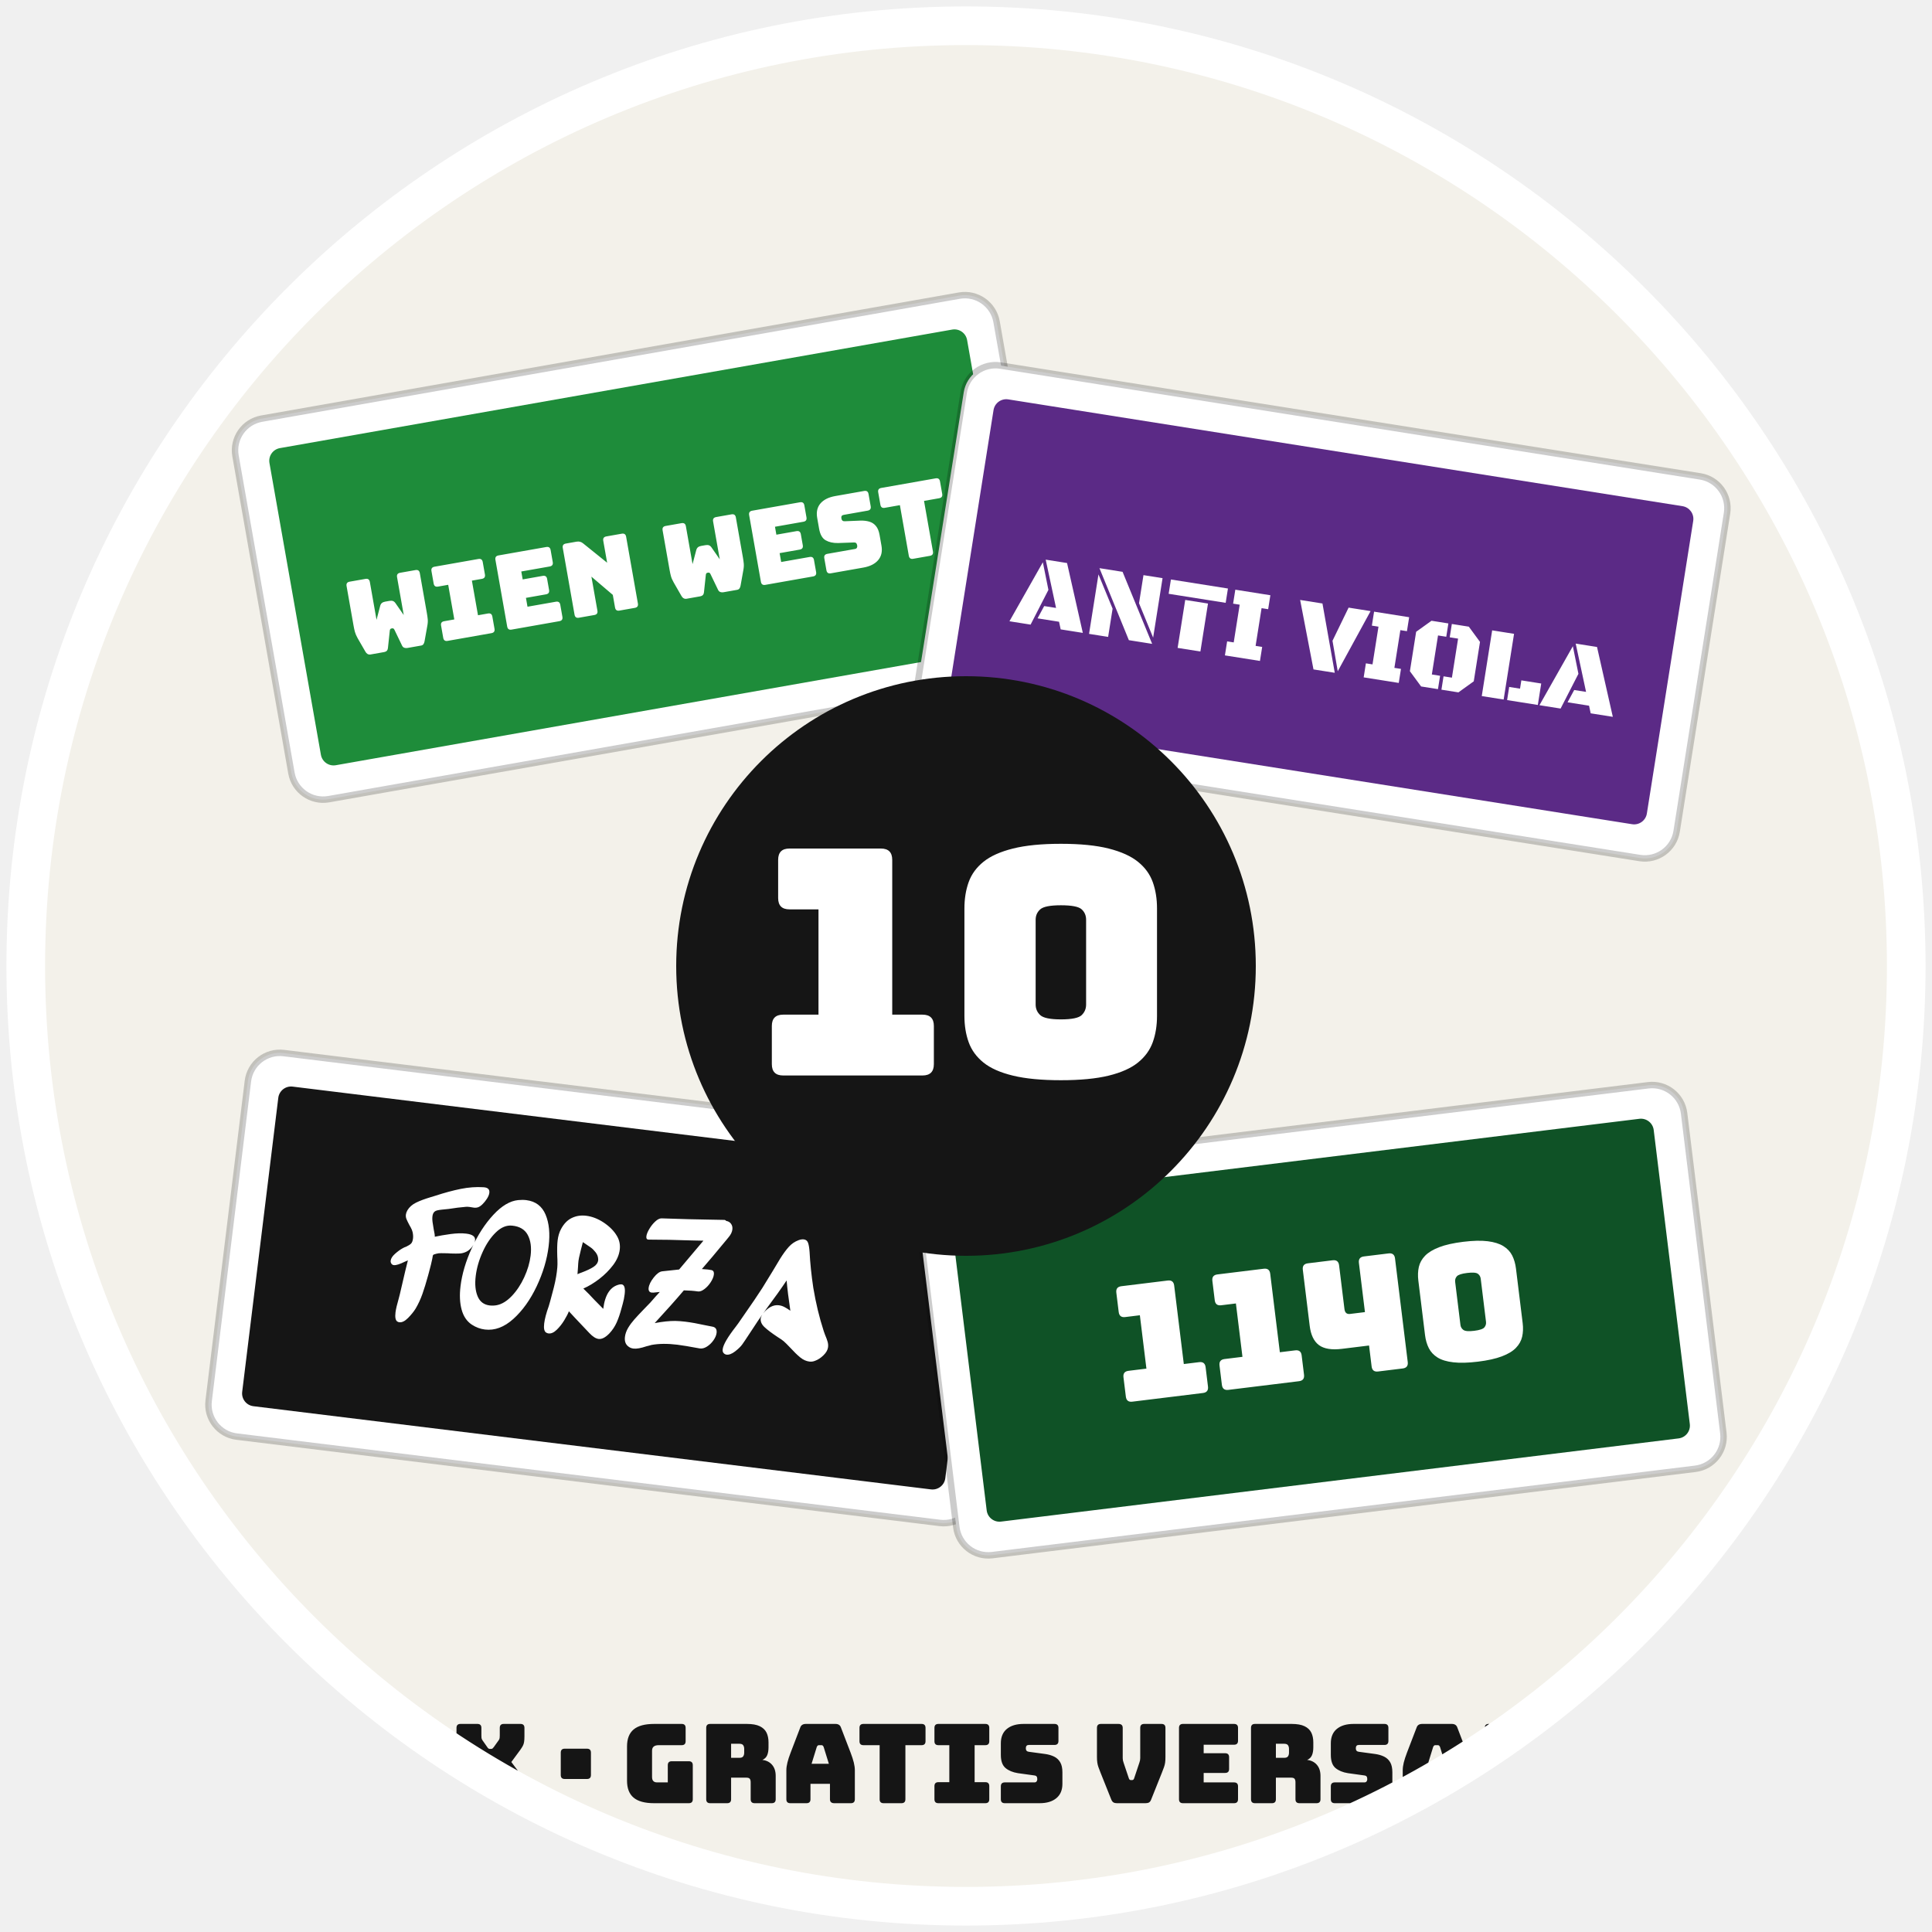
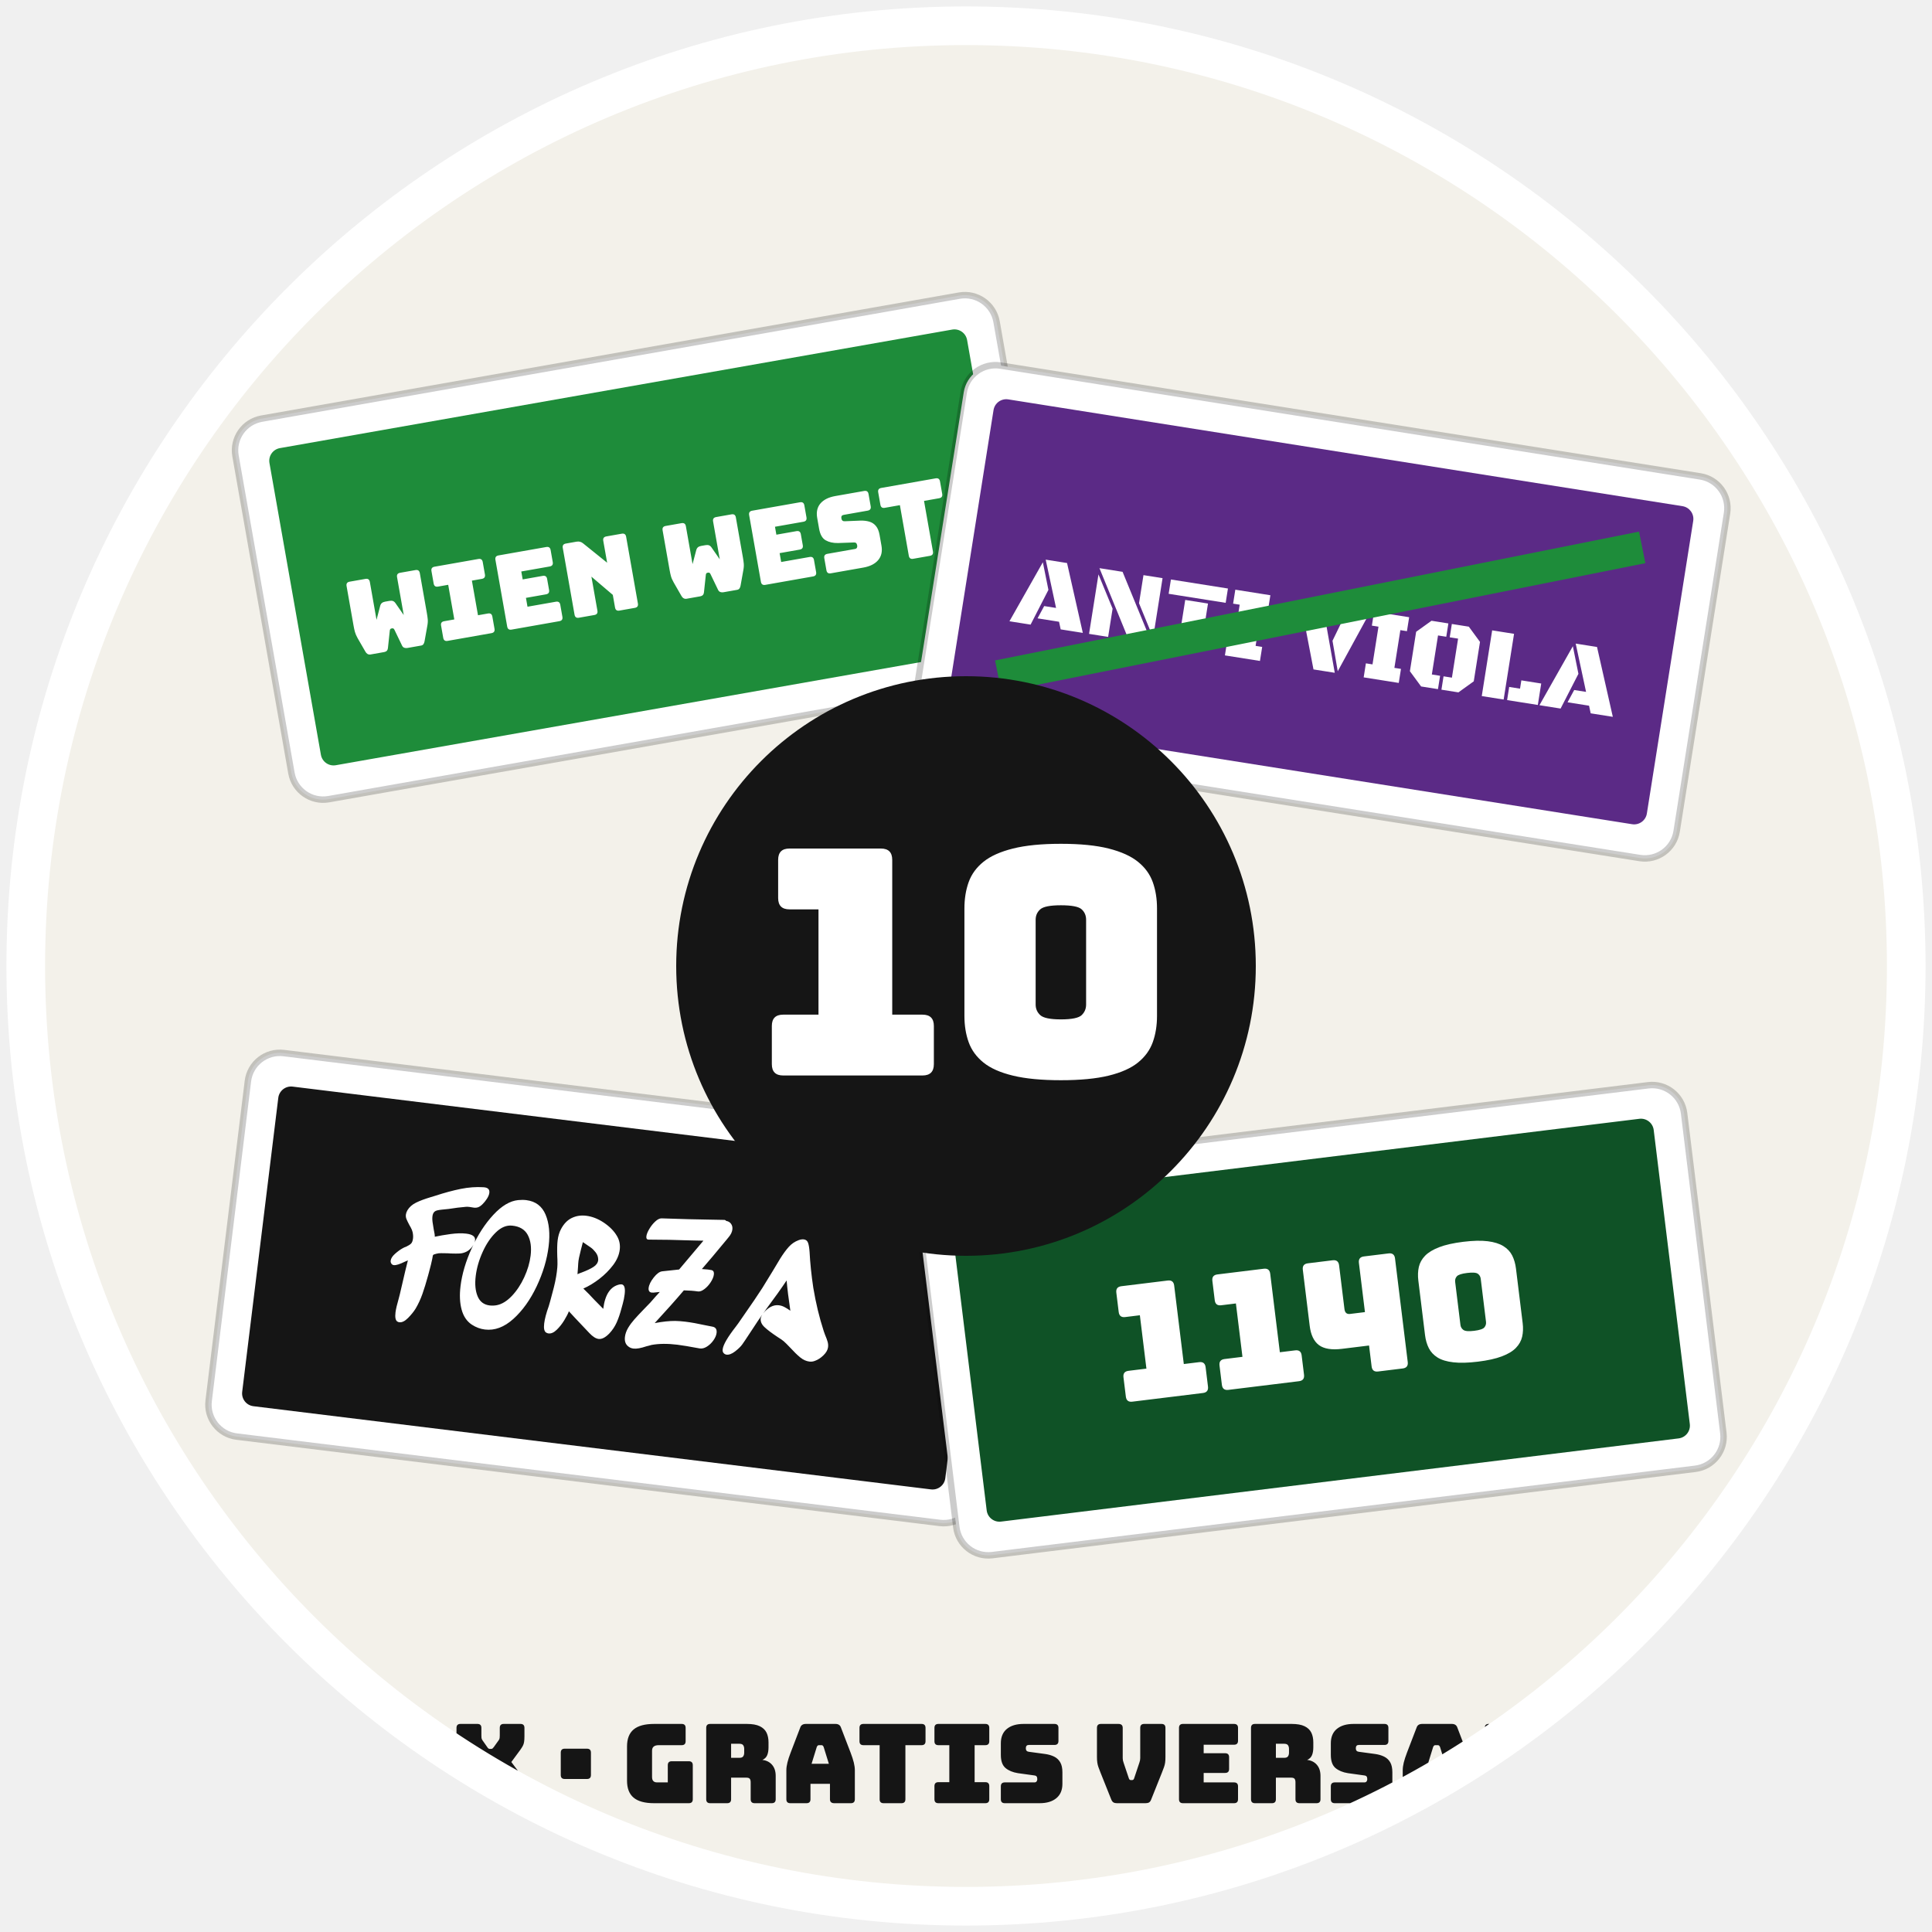
<svg xmlns="http://www.w3.org/2000/svg" viewBox="0 0 600 600" role="img" aria-label="10er Mix-Pack">
  <circle cx="300" cy="300" r="298" fill="#FFFFFF" />
  <clipPath id="cp10">
    <circle cx="300" cy="300" r="286" />
  </clipPath>
  <g clip-path="url(#cp10)">
    <rect width="600" height="600" fill="#F3F1EA" />
    <g transform="translate(200 170) rotate(-10)">
      <rect x="-120" y="-60" width="240" height="120" rx="10" fill="#FFFFFF" stroke="#0003" stroke-width="2" />
      <rect x="-110" y="-50" width="220" height="100" rx="4" fill="#1E8C3A" />
      <path d="M-75.96-5.39L-75.96-5.39L-71.12-5.39Q-69.95-5.39-69.95-4.22L-69.95-4.22L-69.95 8.38Q-69.95 9.42-70.02 10.32Q-70.08 11.21-70.54 12.41L-70.54 12.41L-72.16 16.83Q-72.33 17.32-72.63 17.66Q-72.94 18-73.46 18L-73.46 18L-77.78 18Q-78.30 18-78.71 17.77Q-79.12 17.55-79.28 17.03L-79.28 17.03L-80.77 11.73Q-80.93 11.18-81.36 11.18L-81.36 11.18L-81.65 11.18Q-82.07 11.18-82.23 11.73L-82.23 11.73L-83.76 17.03Q-84.05 18-85.12 18L-85.12 18L-89.41 18Q-89.93 18-90.31 17.68Q-90.68 17.35-90.84 16.83L-90.84 16.83L-92.47 12.35Q-92.89 11.15-92.97 10.25Q-93.05 9.36-93.05 8.32L-93.05 8.32L-93.05-4.22Q-93.05-5.39-91.88-5.39L-91.88-5.39L-86.88-5.39Q-85.71-5.39-85.71-4.22L-85.71-4.22L-85.71 7.73L-83.83 3.64Q-83.57 3.09-83.14 2.86Q-82.72 2.63-82.10 2.63L-82.10 2.63L-80.74 2.63Q-80.09 2.63-79.68 2.86Q-79.28 3.09-79.02 3.64L-79.02 3.64L-77.13 7.73L-77.13-4.22Q-77.13-5.39-75.96-5.39ZM-51.28 18L-65.11 18Q-66.28 18-66.28 16.83L-66.28 16.83L-66.28 12.96Q-66.28 11.80-65.11 11.80L-65.11 11.80L-61.90 11.80L-61.90 0.88L-65.11 0.88Q-66.28 0.88-66.28-0.29L-66.28-0.29L-66.28-4.22Q-66.28-5.39-65.11-5.39L-65.11-5.39L-51.28-5.39Q-50.11-5.39-50.11-4.22L-50.11-4.22L-50.11-0.29Q-50.11 0.88-51.28 0.88L-51.28 0.88L-54.43 0.88L-54.43 11.80L-51.28 11.80Q-50.11 11.80-50.11 12.96L-50.11 12.96L-50.11 16.83Q-50.11 18-51.28 18L-51.28 18ZM-29.87 18L-29.87 18L-44.94 18Q-46.11 18-46.11 16.83L-46.11 16.83L-46.11-4.22Q-46.11-5.39-44.94-5.39L-44.94-5.39L-29.87-5.39Q-28.70-5.39-28.70-4.22L-28.70-4.22L-28.70-0.42Q-28.70 0.75-29.87 0.75L-29.87 0.75L-38.83 0.75L-38.83 3.25L-32.50 3.25Q-31.33 3.25-31.33 4.42L-31.33 4.42L-31.33 7.90Q-31.33 9.07-32.50 9.07L-32.50 9.07L-38.83 9.07L-38.83 11.86L-29.87 11.86Q-28.70 11.86-28.70 13.03L-28.70 13.03L-28.70 16.83Q-28.70 18-29.87 18ZM-18.82 18L-18.82 18L-23.70 18Q-24.87 18-24.87 16.83L-24.87 16.83L-24.87-4.22Q-24.87-5.39-23.70-5.39L-23.70-5.39L-20.32-5.39Q-19.15-5.39-18.40-4.51L-18.40-4.51L-12.10 2.70L-12.10-4.22Q-12.10-5.39-10.93-5.39L-10.93-5.39L-6.06-5.39Q-4.89-5.39-4.89-4.22L-4.89-4.22L-4.89 16.83Q-4.89 18-6.06 18L-6.06 18L-10.93 18Q-12.10 18-12.10 16.83L-12.10 16.83L-12.10 12.84L-17.66 6.11L-17.66 16.83Q-17.66 18-18.82 18ZM23.70-5.39L23.70-5.39L28.54-5.39Q29.71-5.39 29.71-4.22L29.71-4.22L29.71 8.38Q29.71 9.42 29.64 10.32Q29.58 11.21 29.12 12.41L29.12 12.41L27.50 16.83Q27.34 17.32 27.03 17.66Q26.72 18 26.20 18L26.20 18L21.88 18Q21.36 18 20.95 17.77Q20.55 17.55 20.38 17.03L20.38 17.03L18.89 11.73Q18.73 11.18 18.30 11.18L18.30 11.18L18.01 11.18Q17.59 11.18 17.43 11.73L17.43 11.73L15.90 17.03Q15.61 18 14.54 18L14.54 18L10.25 18Q9.73 18 9.36 17.68Q8.98 17.35 8.82 16.83L8.82 16.83L7.20 12.35Q6.77 11.15 6.69 10.25Q6.61 9.36 6.61 8.32L6.61 8.32L6.61-4.22Q6.61-5.39 7.78-5.39L7.78-5.39L12.78-5.39Q13.95-5.39 13.95-4.22L13.95-4.22L13.95 7.73L15.84 3.64Q16.10 3.09 16.52 2.86Q16.94 2.63 17.56 2.63L17.56 2.63L18.92 2.63Q19.57 2.63 19.98 2.86Q20.38 3.09 20.64 3.64L20.64 3.64L22.53 7.73L22.53-4.22Q22.53-5.39 23.70-5.39ZM50.14 18L50.14 18L35.07 18Q33.90 18 33.90 16.83L33.90 16.83L33.90-4.22Q33.90-5.39 35.07-5.39L35.07-5.39L50.14-5.39Q51.31-5.39 51.31-4.22L51.31-4.22L51.31-0.42Q51.31 0.75 50.14 0.75L50.14 0.75L41.17 0.75L41.17 3.25L47.51 3.25Q48.68 3.25 48.68 4.42L48.68 4.42L48.68 7.90Q48.68 9.07 47.51 9.07L47.51 9.07L41.17 9.07L41.17 11.86L50.14 11.86Q51.31 11.86 51.31 13.03L51.31 13.03L51.31 16.83Q51.31 18 50.14 18ZM65.99 18L65.99 18L55.73 18Q54.56 18 54.56 16.83L54.56 16.83L54.56 13.03Q54.56 11.86 55.73 11.86L55.73 11.86L64.46 11.86Q64.89 11.86 65.10 11.58Q65.31 11.31 65.31 10.92L65.31 10.92Q65.31 10.37 65.10 10.11Q64.89 9.85 64.46 9.81L64.46 9.81L59.59 9.13Q57.32 8.77 55.94 7.62Q54.56 6.47 54.56 3.74L54.56 3.74L54.56 0.33Q54.56-2.47 56.34-3.93Q58.13-5.39 61.28-5.39L61.28-5.39L70.38-5.39Q71.55-5.39 71.55-4.22L71.55-4.22L71.55-0.35Q71.55 0.82 70.38 0.82L70.38 0.82L62.81 0.82Q61.93 0.82 61.93 1.79L61.93 1.79Q61.93 2.73 62.81 2.83L62.81 2.83L67.65 3.48Q69.18 3.71 70.31 4.28Q71.45 4.84 72.08 5.95Q72.72 7.05 72.72 8.87L72.72 8.87L72.72 12.28Q72.72 15.04 70.93 16.52Q69.14 18 65.99 18ZM86.98 18L86.98 18L81.71 18Q80.54 18 80.54 16.83L80.54 16.83L80.54 0.88L75.77 0.88Q74.60 0.88 74.60-0.29L74.60-0.29L74.60-4.22Q74.60-5.39 75.77-5.39L75.77-5.39L92.92-5.39Q94.09-5.39 94.09-4.22L94.09-4.22L94.09-0.29Q94.09 0.88 92.92 0.88L92.92 0.88L88.15 0.88L88.15 16.83Q88.15 18 86.98 18Z" fill="#FFFFFF" />
    </g>
    <g transform="translate(410 190) rotate(9)">
      <rect x="-120" y="-60" width="240" height="120" rx="10" fill="#FFFFFF" stroke="#0003" stroke-width="2" />
      <rect x="-110" y="-50" width="220" height="100" rx="4" fill="#5B2A86" />
      <path d="M-71.79 18L-78.75 18L-79.62 15.74L-86.38 15.74L-84.94 11.65L-81.21 11.65L-86.73-2.66L-80.02-2.66L-71.79 18ZM-88.21 18L-94.86 18L-87.48-1.72L-84.43 6.48L-88.21 18ZM-49.99 18L-57.31 18L-69.83-2.66L-62.56-2.66L-49.99 18ZM-49.99-2.66L-49.99 16.04L-55.99 6.17L-55.99-2.66L-49.99-2.66ZM-63.83 18L-69.83 18L-69.83-0.70L-63.83 9.13L-63.83 18ZM-29.43 1.84L-47.36 1.84L-47.36-2.66L-29.43-2.66L-29.43 1.84ZM-34.82 18L-41.98 18L-41.98 2.92L-34.82 2.92L-34.82 18ZM-16.09 18L-27.11 18L-27.11 13.59L-25.04 13.59L-25.04 1.73L-27.11 1.73L-27.11-2.66L-16.09-2.66L-16.09 1.73L-18.16 1.73L-18.16 13.59L-16.09 13.59L-16.09 18ZM7.43 18L0.74 18L-6.73-2.66L0.29-2.66L7.43 18ZM15.42-2.66L8.27 17.38L5.18 8.29L8.51-2.66L15.42-2.66ZM27.55 18L16.52 18L16.52 13.59L18.60 13.59L18.60 1.73L16.52 1.73L16.52-2.66L27.55-2.66L27.55 1.73L25.48 1.73L25.48 13.59L27.55 13.59L27.55 18ZM46.31 18L40.97 18L40.97 13.80L43.60 13.80L43.60 1.53L40.97 1.53L40.97-2.66L46.31-2.66L50.48 1.47L50.48 13.87L46.31 18ZM39.88 18L34.58 18L30.40 13.87L30.40 1.47L34.58-2.66L39.88-2.66L39.88 1.53L37.29 1.53L37.29 13.80L39.88 13.80L39.88 18ZM60.53 18L53.65 18L53.65-2.66L60.53-2.66L60.53 18ZM71.28 18L61.62 18L61.62 13.87L65.03 13.87L65.03 11.26L71.28 11.26L71.28 18ZM94.86 18L87.90 18L87.03 15.74L80.27 15.74L81.71 11.65L85.44 11.65L79.92-2.66L86.62-2.66L94.86 18ZM78.44 18L71.79 18L79.17-1.72L82.22 6.48L78.44 18Z" fill="#FFFFFF" />
    </g>
+     <path d="M310 210 L510 170" stroke="#1E8C3A" stroke-width="10" />
    <g transform="translate(190 400) rotate(7)">
      <rect x="-120" y="-60" width="240" height="120" rx="10" fill="#FFFFFF" stroke="#0003" stroke-width="2" />
      <rect x="-110" y="-50" width="220" height="100" rx="4" fill="#151515" />
      <path d="M-43.40-26.20Q-41.35-26.35-41.35-24.70L-41.35-24.70Q-41.35-23.85-41.87-22.78Q-42.40-21.70-43.05-20.90L-43.05-20.90Q-43.70-20.10-44.27-19.83Q-44.85-19.55-45.55-19.55L-45.55-19.55L-46.95-19.60Q-47.65-19.60-48.05-19.50L-48.05-19.50Q-50.50-19-53.25-18.20L-53.25-18.20Q-53.30-18.20-54.35-17.95L-54.35-17.95Q-54.55-17.90-55.32-17.73Q-56.10-17.55-56.67-17.35Q-57.25-17.15-57.50-16.85L-57.50-16.85Q-58.00-16.35-58.00-15.30L-58.00-15.30Q-58.00-14.30-57.57-12.93Q-57.15-11.55-57.10-11.30L-57.10-11.30Q-56.55-9.75-56.50-9.10L-56.50-9.10Q-54.50-9.80-51.75-10.53Q-49.00-11.25-46.90-11.25L-46.90-11.25Q-43.95-11.25-43.95-9.50L-43.95-9.50Q-43.95-8.70-44.60-7.45L-44.60-7.45Q-45.30-6.25-46.25-5.65Q-47.20-5.05-48.20-4.88Q-49.20-4.70-50.90-4.55L-50.90-4.55Q-51.20-4.55-51.77-4.50Q-52.35-4.45-52.75-4.40L-52.75-4.40Q-53.00-4.35-53.85-4.28Q-54.70-4.20-55.30-3.95L-55.30-3.95Q-56.05-3.65-56.22-3.53Q-56.40-3.40-56.40-3.08Q-56.40-2.75-56.45-2.15L-56.45-2.15Q-56.55-0.75-56.95 2.05L-56.95 2.05L-57.10 3.10Q-57.60 6.50-58.15 9Q-58.70 11.50-59.70 13.80L-59.70 13.80Q-60.40 15.30-61.67 16.95Q-62.95 18.60-64.20 18.60L-64.20 18.60Q-64.55 18.60-64.85 18.45L-64.85 18.45Q-65.75 18-65.75 15.70L-65.75 15.70Q-65.75 14.20-65.25 11.10L-65.25 11.10L-65.10 9.95L-64.30 2.50Q-64.00 0.30-63.90-0.80L-63.90-0.80L-64.75-0.30Q-67.05 1.20-68.05 1.20L-68.05 1.20Q-68.45 1.20-68.70 1L-68.70 1Q-69.20 0.55-69.20-0.05L-69.20-0.05Q-69.20-1.10-68.10-2.35Q-67-3.60-65.95-4.35L-65.95-4.35Q-65.50-4.70-64.95-4.95L-64.95-4.95Q-64.00-5.55-63.57-6.08Q-63.15-6.60-63.15-7.75L-63.15-7.75Q-63.15-8.60-63.50-9.65L-63.50-9.65Q-63.75-10.35-64.25-11.03Q-64.75-11.70-64.85-11.85L-64.85-11.85Q-65.55-12.85-65.90-13.48Q-66.25-14.10-66.25-14.85L-66.25-14.85Q-66.25-15.45-65.95-16.20L-65.95-16.20Q-65.25-17.80-63.57-18.90Q-61.90-20-59.25-21.15L-59.25-21.15L-57.90-21.75Q-53.85-23.65-50.32-24.83Q-46.80-26-43.40-26.20L-43.40-26.20ZM-32.20-23.55Q-30.85-23.85-29.70-23.85L-29.70-23.85Q-25.35-23.85-23.20-20.13Q-21.05-16.40-21.05-10.45L-21.05-10.45Q-21.05-4.25-23.22 2.32Q-25.40 8.90-29.17 13.25Q-32.95 17.60-37.55 17.60L-37.55 17.60Q-39.70 17.60-41.75 16.60L-41.75 16.60Q-44.25 15.35-45.47 12.35Q-46.70 9.35-46.70 5.15L-46.70 5.15Q-46.70-0.55-44.67-6.98Q-42.65-13.40-39.30-18.05Q-35.95-22.70-32.20-23.55L-32.20-23.55ZM-33.10-15.45Q-35.70-15.40-37.82-12.78Q-39.95-10.15-41.17-6.23Q-42.40-2.30-42.40 1.45L-42.40 1.45Q-42.40 5.25-41.05 7.63Q-39.70 10-37.00 10L-37.00 10Q-35.90 10-34.80 9.65L-34.80 9.65Q-32.50 8.90-30.52 6.25Q-28.55 3.60-27.40 0.02Q-26.25-3.55-26.25-6.90L-26.25-6.90Q-26.25-10.80-27.92-13.18Q-29.60-15.55-33.10-15.45L-33.10-15.45ZM-11.25-8.10Q-11.30-7.75-11.30-7.10L-11.30-7.10Q-11.30-6.35-11.20-5.05L-11.20-5.05Q-11.10-3.65-11.10-2.95L-11.10-2.95Q-10.75-3.20-9.75-3.70L-9.75-3.70Q-7.65-4.80-6.45-5.80Q-5.25-6.80-5.25-8.05L-5.25-8.05Q-5.25-8.30-5.30-8.45L-5.30-8.45Q-5.50-9.55-6.35-10.40Q-7.20-11.25-8.00-11.68Q-8.80-12.10-10.65-13.05L-10.65-13.05Q-11.00-10.60-11.25-8.10L-11.25-8.10ZM-5.05-7.45L-5.20-7.20L-5.05-7.45ZM-5.05-7.55L-5.05-7.55L-5.05-7.55ZM-4.95-7.80L-5.00-8.10L-4.95-7.80ZM2.30-1.40Q2.70-1.50 2.85-1.50L2.85-1.50Q4.20-1.50 4.20 1.45L4.20 1.45Q4.20 3 3.98 4.40Q3.75 5.80 3.75 5.95L3.75 5.95Q3.40 8.50 2.80 10.45Q2.20 12.40 1.00 14.05L1.00 14.05Q-0.60 16.20-2.15 16.20L-2.15 16.20Q-3.45 16.20-5.20 14.75L-5.20 14.75L-10.10 10.70L-12.35 8.80Q-12.60 9.90-13.42 11.72Q-14.25 13.55-15.40 14.97Q-16.55 16.40-17.80 16.40L-17.80 16.40Q-18.10 16.40-18.50 16.25L-18.50 16.25Q-19.50 15.85-19.50 13.50L-19.50 13.50Q-19.50 11.30-18.75 8L-18.75 8L-18.50 6.45Q-18.45 5.95-18.15 3.95Q-17.85 1.95-17.70 0.25Q-17.55-1.45-17.55-2.90L-17.55-2.90Q-17.55-4.50-17.65-5.30L-17.65-5.30Q-17.85-6.95-18.00-7.65L-18.00-7.65Q-18.50-10.85-18.50-12.60L-18.50-12.60Q-18.50-14.65-17.90-16.20L-17.90-16.20Q-16.90-18.85-14.97-20.08Q-13.05-21.30-10.65-21.30L-10.65-21.30Q-7.80-21.30-4.90-19.83Q-2.00-18.35-0.40-16.25L-0.40-16.25Q1.00-14.45 1.00-12.10L1.00-12.10Q1.00-9.65-0.47-7.10Q-1.95-4.55-4.17-2.35Q-6.40-0.15-8.75 1.25L-8.75 1.25Q-6.80 2.70-5.00 4.25L-5.00 4.25Q-2.90 5.95-1.85 6.75L-1.85 6.75Q-1.85 0 2.30-1.40L2.30-1.40ZM32.40 8.10Q34.00 8.15 34.00 9.90L34.00 9.90Q34.00 11 33.30 12.30Q32.60 13.60 31.53 14.47Q30.45 15.35 29.35 15.30L29.35 15.30Q24.55 15 22.35 15L22.35 15Q17.75 15 14.40 16.05L14.40 16.05Q14.05 16.20 13.68 16.35Q13.30 16.50 12.90 16.65L12.90 16.65Q10.40 17.85 9.00 17.85L9.00 17.85Q8.05 17.85 7.40 17.45L7.40 17.45Q5.90 16.65 5.90 14.55L5.90 14.55Q5.90 13.15 6.55 11.65L6.55 11.65Q7.20 10.20 8.13 8.85Q9.05 7.50 10.60 5.45L10.60 5.45Q12.25 3.30 12.45 3L12.45 3Q14.05 0.60 14.95-0.60L14.95-0.60L13.00-0.15Q12.80-0.10 12.45-0.10L12.45-0.10Q11.90-0.10 11.63-0.45Q11.35-0.80 11.35-1.40L11.35-1.40Q11.35-2.90 12.53-4.83Q13.70-6.75 14.90-7.05L14.90-7.05L20.05-8.25L26.45-18.05Q24.15-17.85 23.00-17.70L23.00-17.70Q15.55-17.05 9.45-16.30L9.45-16.30Q8.70-16.25 8.70-17.25L8.70-17.25Q8.70-18.20 9.33-19.63Q9.95-21.05 10.88-22.15Q11.80-23.25 12.70-23.35L12.70-23.35Q17.40-23.75 20.93-24.10Q24.45-24.45 26.80-24.70L26.80-24.70L32.10-25.25L32.20-25.25Q32.55-25.25 32.70-25L32.70-25Q33.65-25 34.30-24.33Q34.95-23.65 34.95-22.60L34.95-22.60Q34.95-21.40 34.10-20.10L34.10-20.10L33.50-19.15Q29.55-12.95 27.05-9.25L27.05-9.25Q27.80-9.25 28.20-9.30L28.20-9.30Q28.50-9.30 28.93-9.33Q29.35-9.35 29.90-9.30L29.90-9.30Q30.95-9.30 30.95-8L30.95-8Q30.95-6.95 30.28-5.55Q29.60-4.15 28.60-3.18Q27.60-2.20 26.70-2.20L26.70-2.20Q24.75-2.25 22.30-2L22.30-2Q19.25 2.65 14.55 9.20L14.55 9.20Q18.15 8.05 20.80 7.75L20.80 7.75Q22.35 7.60 23.95 7.60L23.95 7.60Q26.65 7.60 30.30 7.95L30.30 7.95L32.40 8.10ZM54.10-0.60Q54.90-0.30 55.90 0.25L55.90 0.25Q54.40-5.15 53.60-8.95L53.60-8.95Q51.65-5.05 48.45 0.55L48.45 0.55Q48.20 1.10 47.60 2.10L47.60 2.10Q49.60-1 52.15-1L52.15-1Q53.15-1 54.10-0.60L54.10-0.60ZM62.10-7.70Q64.15-0.75 66.95 5.25L66.95 5.25L67.50 6.35Q68.20 7.55 68.55 8.38Q68.90 9.20 68.90 10.05L68.90 10.05Q68.90 11.35 67.80 12.72Q66.70 14.10 65.40 14.75L65.40 14.75Q64.60 15.20 63.70 15.20L63.70 15.20Q62.20 15.20 60.73 14.28Q59.25 13.35 57.20 11.60L57.20 11.60Q55.75 10.40 55.00 9.90L55.00 9.90Q54.50 9.55 52.90 8.80L52.90 8.80Q50.10 7.40 48.58 6.30Q47.05 5.20 47.05 3.70L47.05 3.70Q47.05 3.30 47.40 2.50L47.40 2.50Q46.45 4.20 44.75 7.70L44.75 7.70Q42.65 11.95 42.35 12.45L42.35 12.45Q41.75 13.55 40.40 14.88Q39.05 16.20 37.90 16.20L37.90 16.20Q37.30 16.20 36.85 15.75L36.85 15.75Q36.50 15.40 36.50 14.65L36.50 14.65Q36.50 12.55 39.70 7.20L39.70 7.20Q39.90 6.80 40.35 6.05L40.35 6.05L41.45 3.95Q44.85-2.45 46.40-5.70L46.40-5.70Q47.30-7.60 49.00-11.40L49.00-11.40L50.80-15.45Q51.90-17.80 53.00-19.38Q54.10-20.95 55.75-21.80L55.75-21.80Q56.60-22.25 57.35-22.25L57.35-22.25Q58.35-22.25 58.80-21.33Q59.25-20.40 59.60-18.60L59.60-18.60Q60.50-13.45 62.10-7.70L62.10-7.70Z" fill="#FFFFFF" />
    </g>
    <g transform="translate(410 410) rotate(-7)">
      <rect x="-120" y="-60" width="240" height="120" rx="10" fill="#FFFFFF" stroke="#0003" stroke-width="2" />
      <rect x="-110" y="-50" width="220" height="100" rx="4" fill="#0F5226" />
      <path d="M-38.90 18L-38.90 18L-61 18Q-62.80 18-62.80 16.20L-62.80 16.20L-62.80 10.15Q-62.80 8.35-61 8.35L-61 8.35L-55.40 8.35L-55.40-8.35L-60-8.35Q-61.80-8.35-61.80-10.15L-61.80-10.15L-61.80-16.20Q-61.80-18-60-18L-60-18L-45.50-18Q-43.70-18-43.70-16.20L-43.70-16.20L-43.70 8.35L-38.90 8.35Q-37.10 8.35-37.10 10.15L-37.10 10.15L-37.10 16.20Q-37.10 18-38.90 18ZM-8.85 18L-8.85 18L-30.95 18Q-32.75 18-32.75 16.20L-32.75 16.20L-32.75 10.15Q-32.75 8.35-30.95 8.35L-30.95 8.35L-25.35 8.35L-25.35-8.35L-29.95-8.35Q-31.75-8.35-31.75-10.15L-31.75-10.15L-31.75-16.20Q-31.75-18-29.95-18L-29.95-18L-15.45-18Q-13.65-18-13.65-16.20L-13.65-16.20L-13.65 8.35L-8.85 8.35Q-7.05 8.35-7.05 10.15L-7.05 10.15L-7.05 16.20Q-7.05 18-8.85 18ZM14.10 16.20L14.10 9.65L5.65 9.65Q0.80 9.65-1.33 7.63Q-3.45 5.60-3.45 1.35L-3.45 1.35L-3.45-16.20Q-3.45-18-1.65-18L-1.65-18L6.10-18Q7.90-18 7.90-16.20L7.90-16.20L7.90-2.50Q7.90-0.80 9.45-0.80L9.45-0.80L14.10-0.80L14.10-16.20Q14.10-18 15.90-18L15.90-18L23.60-18Q25.40-18 25.40-16.20L25.40-16.20L25.40 16.20Q25.40 18 23.60 18L23.60 18L15.90 18Q14.10 18 14.10 16.20L14.10 16.20ZM62.30-8.50L62.30 8.55Q62.30 10.85 61.63 12.72Q60.95 14.60 59.27 15.95Q57.60 17.30 54.63 18.02Q51.65 18.75 47.05 18.75L47.05 18.75Q42.45 18.75 39.45 18.02Q36.45 17.30 34.77 15.95Q33.10 14.60 32.42 12.72Q31.75 10.85 31.75 8.55L31.75 8.55L31.75-8.50Q31.75-10.80 32.42-12.68Q33.10-14.55 34.77-15.90Q36.45-17.25 39.45-18Q42.45-18.75 47.05-18.75L47.05-18.75Q51.65-18.75 54.63-18Q57.60-17.25 59.27-15.90Q60.95-14.55 61.63-12.68Q62.30-10.80 62.30-8.50L62.30-8.50ZM43.05-6.70L43.05 6.75Q43.05 7.75 43.77 8.42Q44.50 9.10 47.05 9.10L47.05 9.10Q49.65 9.10 50.35 8.42Q51.05 7.75 51.05 6.75L51.05 6.75L51.05-6.70Q51.05-7.70 50.35-8.35Q49.65-9 47.05-9L47.05-9Q44.50-9 43.77-8.35Q43.05-7.70 43.05-6.70L43.05-6.70Z" fill="#FFFFFF" />
    </g>
    <circle cx="300" cy="300" r="90" fill="#151515" />
    <path d="M286.49 334L286.49 334L243.22 334Q239.70 334 239.70 330.48L239.70 330.48L239.70 318.63Q239.70 315.11 243.22 315.11L243.22 315.11L254.19 315.11L254.19 282.41L245.18 282.41Q241.66 282.41 241.66 278.89L241.66 278.89L241.66 267.04Q241.66 263.52 245.18 263.52L245.18 263.52L273.57 263.52Q277.09 263.52 277.09 267.04L277.09 267.04L277.09 315.11L286.49 315.11Q290.02 315.11 290.02 318.63L290.02 318.63L290.02 330.48Q290.02 334 286.49 334ZM359.32 282.12L359.32 315.50Q359.32 320.00 358.00 323.67Q356.68 327.34 353.40 329.99Q350.12 332.63 344.30 334.05Q338.47 335.47 329.47 335.47L329.47 335.47Q320.46 335.47 314.59 334.05Q308.71 332.63 305.43 329.99Q302.15 327.34 300.83 323.67Q299.51 320.00 299.51 315.50L299.51 315.50L299.51 282.12Q299.51 277.61 300.83 273.94Q302.15 270.27 305.43 267.63Q308.71 264.99 314.59 263.52Q320.46 262.05 329.47 262.05L329.47 262.05Q338.47 262.05 344.30 263.52Q350.12 264.99 353.40 267.63Q356.68 270.27 358.00 273.94Q359.32 277.61 359.32 282.12L359.32 282.12ZM321.63 285.64L321.63 311.97Q321.63 313.93 323.05 315.25Q324.47 316.58 329.47 316.58L329.47 316.58Q334.56 316.58 335.93 315.25Q337.30 313.93 337.30 311.97L337.30 311.97L337.30 285.64Q337.30 283.68 335.93 282.41Q334.56 281.14 329.47 281.14L329.47 281.14Q324.47 281.14 323.05 282.41Q321.63 283.68 321.63 285.64L321.63 285.64Z" fill="#FFFFFF" />
    <path d="M98.69 560L98.69 560L93.59 560Q92.36 560 92.36 558.77L92.36 558.77L92.36 536.61Q92.36 535.38 93.59 535.38L93.59 535.38L99.10 535.38Q100.12 535.38 100.67 536.41L100.67 536.41L103.75 541.98Q103.92 542.29 104.04 542.42Q104.16 542.56 104.36 542.56L104.36 542.56L104.67 542.56Q104.87 542.56 104.99 542.42Q105.11 542.29 105.28 541.98L105.28 541.98L108.33 536.41Q108.87 535.38 109.90 535.38L109.90 535.38L115.44 535.38Q116.67 535.38 116.67 536.61L116.67 536.61L116.67 558.77Q116.67 560 115.44 560L115.44 560L110.17 560Q108.94 560 108.94 558.77L108.94 558.77L108.94 546.73L106.93 550.46Q106.34 551.55 105.11 551.55L105.11 551.55L103.75 551.55Q102.51 551.55 101.93 550.46L101.93 550.46L99.92 546.73L99.92 558.77Q99.92 560 98.69 560ZM136.64 560L122.07 560Q120.84 560 120.84 558.77L120.84 558.77L120.84 554.70Q120.84 553.47 122.07 553.47L122.07 553.47L125.46 553.47L125.46 541.98L122.07 541.98Q120.84 541.98 120.84 540.75L120.84 540.75L120.84 536.61Q120.84 535.38 122.07 535.38L122.07 535.38L136.64 535.38Q137.87 535.38 137.87 536.61L137.87 536.61L137.87 540.75Q137.87 541.98 136.64 541.98L136.64 541.98L133.32 541.98L133.32 553.47L136.64 553.47Q137.87 553.47 137.87 554.70L137.87 554.70L137.87 558.77Q137.87 560 136.64 560L136.64 560ZM149.43 555.38L149.43 558.77Q149.43 560 148.20 560L148.20 560L143.00 560Q141.77 560 141.77 558.77L141.77 558.77L141.77 555.11Q141.77 554.05 141.89 553.38Q142.01 552.72 142.28 552.15Q142.56 551.59 143.07 550.90L143.07 550.90L145.84 547.18L143.07 543.45Q142.56 542.73 142.26 542.19Q141.97 541.64 141.87 540.97Q141.77 540.30 141.77 539.24L141.77 539.24L141.77 536.61Q141.77 535.38 143.00 535.38L143.00 535.38L148.27 535.38Q149.50 535.38 149.50 536.61L149.50 536.61L149.50 538.97Q149.50 539.31 149.53 539.69Q149.57 540.07 149.80 540.41L149.80 540.41L151.31 542.56Q151.48 542.83 151.67 542.99Q151.86 543.14 152.13 543.14L152.13 543.14L152.54 543.14Q152.81 543.14 152.98 542.99Q153.16 542.83 153.36 542.56L153.36 542.56L154.90 540.41Q155.14 540.07 155.17 539.69Q155.21 539.31 155.21 538.97L155.21 538.97L155.21 536.61Q155.21 535.38 156.44 535.38L156.44 535.38L161.64 535.38Q162.87 535.38 162.87 536.61L162.87 536.61L162.87 539.24Q162.87 540.30 162.76 540.97Q162.66 541.64 162.37 542.19Q162.08 542.73 161.57 543.45L161.57 543.45L158.80 547.21L161.57 550.90Q162.11 551.59 162.39 552.15Q162.66 552.72 162.76 553.38Q162.87 554.05 162.87 555.11L162.87 555.11L162.87 558.77Q162.87 560 161.64 560L161.64 560L156.44 560Q155.21 560 155.21 558.77L155.21 558.77L155.21 555.38Q155.21 555.35 155.21 555.25L155.21 555.25Q155.21 554.94 155.17 554.61Q155.14 554.29 154.90 553.95L154.90 553.95L153.39 551.79Q153.19 551.49 153.02 551.35Q152.85 551.21 152.57 551.21L152.57 551.21L152.10 551.21Q151.82 551.21 151.65 551.35Q151.48 551.49 151.27 551.79L151.27 551.79L149.74 553.95Q149.50 554.29 149.46 554.61Q149.43 554.94 149.43 555.25L149.43 555.25Q149.43 555.35 149.43 555.38L149.43 555.38ZM182.29 552.48L182.29 552.48L175.38 552.48Q174.15 552.48 174.15 551.25L174.15 551.25L174.15 544.31Q174.15 543.07 175.38 543.07L175.38 543.07L182.29 543.07Q183.52 543.07 183.52 544.31L183.52 544.31L183.52 551.25Q183.52 552.48 182.29 552.48ZM213.92 560L213.92 560L203.15 560Q198.84 560 196.79 558.29Q194.73 556.58 194.73 553.02L194.73 553.02L194.73 542.36Q194.73 538.80 196.79 537.09Q198.84 535.38 203.15 535.38L203.15 535.38L211.70 535.38Q212.93 535.38 212.93 536.61L212.93 536.61L212.93 540.75Q212.93 541.98 211.70 541.98L211.70 541.98L204.58 541.98Q202.50 541.98 202.50 543.69L202.50 543.69L202.50 551.86Q202.50 553.54 204.07 553.54L204.07 553.54L207.39 553.54L207.39 548.20Q207.39 546.97 208.62 546.97L208.62 546.97L213.92 546.97Q215.15 546.97 215.15 548.20L215.15 548.20L215.15 558.77Q215.15 560 213.92 560ZM225.82 560L225.82 560L220.55 560Q219.32 560 219.32 558.77L219.32 558.77L219.32 536.61Q219.32 535.38 220.55 535.38L220.55 535.38L231.94 535.38Q234.50 535.38 235.97 536.10Q237.44 536.82 238.06 538.10Q238.67 539.38 238.67 541.09L238.67 541.09L238.67 542.66Q238.67 544.10 238.26 545.09Q237.85 546.08 236.76 546.56L236.76 546.56Q238.64 546.77 239.77 548.07Q240.90 549.37 240.90 551.52L240.90 551.52L240.90 558.77Q240.90 560 239.67 560L239.67 560L234.37 560Q233.13 560 233.13 558.77L233.13 558.77L233.13 553.54Q233.13 552.75 232.84 552.41Q232.55 552.07 231.84 552.07L231.84 552.07L227.05 552.07L227.05 558.77Q227.05 560 225.82 560ZM229.61 541.54L227.05 541.54L227.05 545.91L229.61 545.91Q230.50 545.91 230.81 545.45Q231.12 544.99 231.12 544.31L231.12 544.31L231.12 543.14Q231.12 542.46 230.81 542.00Q230.50 541.54 229.61 541.54L229.61 541.54ZM251.70 553.98L251.70 558.77Q251.70 560 250.47 560L250.47 560L245.44 560Q244.21 560 244.21 558.77L244.21 558.77L244.21 549.74Q244.21 548.72 244.54 547.38Q244.86 546.05 245.55 544.27L245.55 544.27L248.52 536.51Q248.90 535.38 250.27 535.38L250.27 535.38L259.46 535.38Q260.80 535.38 261.17 536.51L261.17 536.51L264.15 544.27Q264.83 546.05 265.16 547.38Q265.48 548.72 265.48 549.74L265.48 549.74L265.48 558.77Q265.48 560 264.25 560L264.25 560L259.09 560Q257.75 560 257.75 558.77L257.75 558.77L257.75 553.98L251.70 553.98ZM253.65 542.56L253.65 542.56L252.04 547.76L257.41 547.76L255.80 542.56Q255.57 541.98 255.16 541.98L255.16 541.98L254.30 541.98Q253.89 541.98 253.65 542.56ZM279.95 560L279.95 560L274.41 560Q273.18 560 273.18 558.77L273.18 558.77L273.18 541.98L268.15 541.98Q266.92 541.98 266.92 540.75L266.92 540.75L266.92 536.61Q266.92 535.38 268.15 535.38L268.15 535.38L286.20 535.38Q287.43 535.38 287.43 536.61L287.43 536.61L287.43 540.75Q287.43 541.98 286.20 541.98L286.20 541.98L281.18 541.98L281.18 558.77Q281.18 560 279.95 560ZM306.00 560L291.43 560Q290.20 560 290.20 558.77L290.20 558.77L290.20 554.70Q290.20 553.47 291.43 553.47L291.43 553.47L294.82 553.47L294.82 541.98L291.43 541.98Q290.20 541.98 290.20 540.75L290.20 540.75L290.20 536.61Q290.20 535.38 291.43 535.38L291.43 535.38L306.00 535.38Q307.23 535.38 307.23 536.61L307.23 536.61L307.23 540.75Q307.23 541.98 306.00 541.98L306.00 541.98L302.68 541.98L302.68 553.47L306.00 553.47Q307.23 553.47 307.23 554.70L307.23 554.70L307.23 558.77Q307.23 560 306.00 560L306.00 560ZM322.86 560L322.86 560L312.05 560Q310.82 560 310.82 558.77L310.82 558.77L310.82 554.77Q310.82 553.54 312.05 553.54L312.05 553.54L321.25 553.54Q321.70 553.54 321.92 553.25Q322.14 552.96 322.14 552.55L322.14 552.55Q322.14 551.96 321.92 551.69Q321.70 551.42 321.25 551.38L321.25 551.38L316.12 550.67Q313.73 550.29 312.28 549.08Q310.82 547.86 310.82 544.99L310.82 544.99L310.82 541.40Q310.82 538.46 312.70 536.92Q314.58 535.38 317.90 535.38L317.90 535.38L327.47 535.38Q328.71 535.38 328.71 536.61L328.71 536.61L328.71 540.68Q328.71 541.91 327.47 541.91L327.47 541.91L319.51 541.91Q318.58 541.91 318.58 542.94L318.58 542.94Q318.58 543.93 319.51 544.03L319.51 544.03L324.60 544.72Q326.21 544.95 327.41 545.55Q328.60 546.15 329.27 547.31Q329.94 548.48 329.94 550.39L329.94 550.39L329.94 553.98Q329.94 556.89 328.06 558.44Q326.18 560 322.86 560ZM355.75 560L355.75 560L346.86 560Q346.21 560 345.80 559.76Q345.39 559.52 345.12 558.87L345.12 558.87L341.77 550.49Q341.36 549.47 341.12 548.78Q340.88 548.10 340.78 547.40Q340.67 546.70 340.67 545.64L340.67 545.64L340.67 536.61Q340.67 535.38 341.90 535.38L341.90 535.38L347.34 535.38Q348.67 535.38 348.67 536.61L348.67 536.61L348.67 546.05Q348.67 546.39 348.74 546.73Q348.81 547.07 348.95 547.45L348.95 547.45L350.56 552.24Q350.73 552.82 351.20 552.82L351.20 552.82L351.58 552.82Q352.06 552.82 352.23 552.24L352.23 552.24L353.84 547.42Q353.97 547.04 354.04 546.70Q354.11 546.36 354.11 546.01L354.11 546.01L354.11 536.61Q354.11 535.38 355.34 535.38L355.34 535.38L360.71 535.38Q361.94 535.38 361.94 536.61L361.94 536.61L361.94 545.64Q361.94 546.70 361.84 547.40Q361.74 548.10 361.50 548.78Q361.26 549.47 360.85 550.49L360.85 550.49L357.50 558.87Q357.26 559.52 356.85 559.76Q356.44 560 355.75 560ZM383.24 560L383.24 560L367.38 560Q366.15 560 366.15 558.77L366.15 558.77L366.15 536.61Q366.15 535.38 367.38 535.38L367.38 535.38L383.24 535.38Q384.48 535.38 384.48 536.61L384.48 536.61L384.48 540.61Q384.48 541.84 383.24 541.84L383.24 541.84L373.81 541.84L373.81 544.48L380.47 544.48Q381.71 544.48 381.71 545.71L381.71 545.71L381.71 549.37Q381.71 550.60 380.47 550.60L380.47 550.60L373.81 550.60L373.81 553.54L383.24 553.54Q384.48 553.54 384.48 554.77L384.48 554.77L384.48 558.77Q384.48 560 383.24 560ZM395.01 560L395.01 560L389.74 560Q388.51 560 388.51 558.77L388.51 558.77L388.51 536.61Q388.51 535.38 389.74 535.38L389.74 535.38L401.13 535.38Q403.69 535.38 405.16 536.10Q406.63 536.82 407.25 538.10Q407.86 539.38 407.86 541.09L407.86 541.09L407.86 542.66Q407.86 544.10 407.45 545.09Q407.04 546.08 405.95 546.56L405.95 546.56Q407.83 546.77 408.96 548.07Q410.09 549.37 410.09 551.52L410.09 551.52L410.09 558.77Q410.09 560 408.86 560L408.86 560L403.56 560Q402.32 560 402.32 558.77L402.32 558.77L402.32 553.54Q402.32 552.75 402.03 552.41Q401.74 552.07 401.02 552.07L401.02 552.07L396.24 552.07L396.24 558.77Q396.24 560 395.01 560ZM398.80 541.54L396.24 541.54L396.24 545.91L398.80 545.91Q399.69 545.91 400.00 545.45Q400.31 544.99 400.31 544.31L400.31 544.31L400.31 543.14Q400.31 542.46 400.00 542.00Q399.69 541.54 398.80 541.54L398.80 541.54ZM425.34 560L425.34 560L414.53 560Q413.30 560 413.30 558.77L413.30 558.77L413.30 554.77Q413.30 553.54 414.53 553.54L414.53 553.54L423.73 553.54Q424.17 553.54 424.40 553.25Q424.62 552.96 424.62 552.55L424.62 552.55Q424.62 551.96 424.40 551.69Q424.17 551.42 423.73 551.38L423.73 551.38L418.60 550.67Q416.21 550.29 414.75 549.08Q413.30 547.86 413.30 544.99L413.30 544.99L413.30 541.40Q413.30 538.46 415.18 536.92Q417.06 535.38 420.38 535.38L420.38 535.38L429.95 535.38Q431.18 535.38 431.18 536.61L431.18 536.61L431.18 540.68Q431.18 541.91 429.95 541.91L429.95 541.91L421.99 541.91Q421.06 541.91 421.06 542.94L421.06 542.94Q421.06 543.93 421.99 544.03L421.99 544.03L427.08 544.72Q428.69 544.95 429.88 545.55Q431.08 546.15 431.75 547.31Q432.41 548.48 432.41 550.39L432.41 550.39L432.41 553.98Q432.41 556.89 430.53 558.44Q428.65 560 425.34 560ZM443.12 553.98L443.12 558.77Q443.12 560 441.89 560L441.89 560L436.86 560Q435.63 560 435.63 558.77L435.63 558.77L435.63 549.74Q435.63 548.72 435.95 547.38Q436.28 546.05 436.96 544.27L436.96 544.27L439.94 536.51Q440.31 535.38 441.68 535.38L441.68 535.38L450.88 535.38Q452.21 535.38 452.59 536.51L452.59 536.51L455.56 544.27Q456.25 546.05 456.57 547.38Q456.90 548.72 456.90 549.74L456.90 549.74L456.90 558.77Q456.90 560 455.67 560L455.67 560L450.50 560Q449.17 560 449.17 558.77L449.17 558.77L449.17 553.98L443.12 553.98ZM445.07 542.56L445.07 542.56L443.46 547.76L448.83 547.76L447.22 542.56Q446.98 541.98 446.57 541.98L446.57 541.98L445.72 541.98Q445.31 541.98 445.07 542.56ZM467.46 560L467.46 560L462.33 560Q461.10 560 461.10 558.77L461.10 558.77L461.10 536.61Q461.10 535.38 462.33 535.38L462.33 535.38L465.89 535.38Q467.12 535.38 467.91 536.30L467.91 536.30L474.54 543.89L474.54 536.61Q474.54 535.38 475.77 535.38L475.77 535.38L480.90 535.38Q482.13 535.38 482.13 536.61L482.13 536.61L482.13 558.77Q482.13 560 480.90 560L480.90 560L475.77 560Q474.54 560 474.54 558.77L474.54 558.77L474.54 554.56L468.69 547.49L468.69 558.77Q468.69 560 467.46 560ZM499.61 560L499.61 560L488.08 560Q486.85 560 486.85 558.77L486.85 558.77L486.85 536.61Q486.85 535.38 488.08 535.38L488.08 535.38L499.61 535.38Q503.91 535.38 505.97 537.09Q508.02 538.80 508.02 542.36L508.02 542.36L508.02 553.02Q508.02 556.58 505.97 558.29Q503.91 560 499.61 560ZM498.68 541.91L494.61 541.91L494.61 553.54L498.68 553.54Q500.29 553.54 500.29 551.86L500.29 551.86L500.29 543.55Q500.29 541.91 498.68 541.91L498.68 541.91Z" fill="#151515" />
  </g>
</svg>
